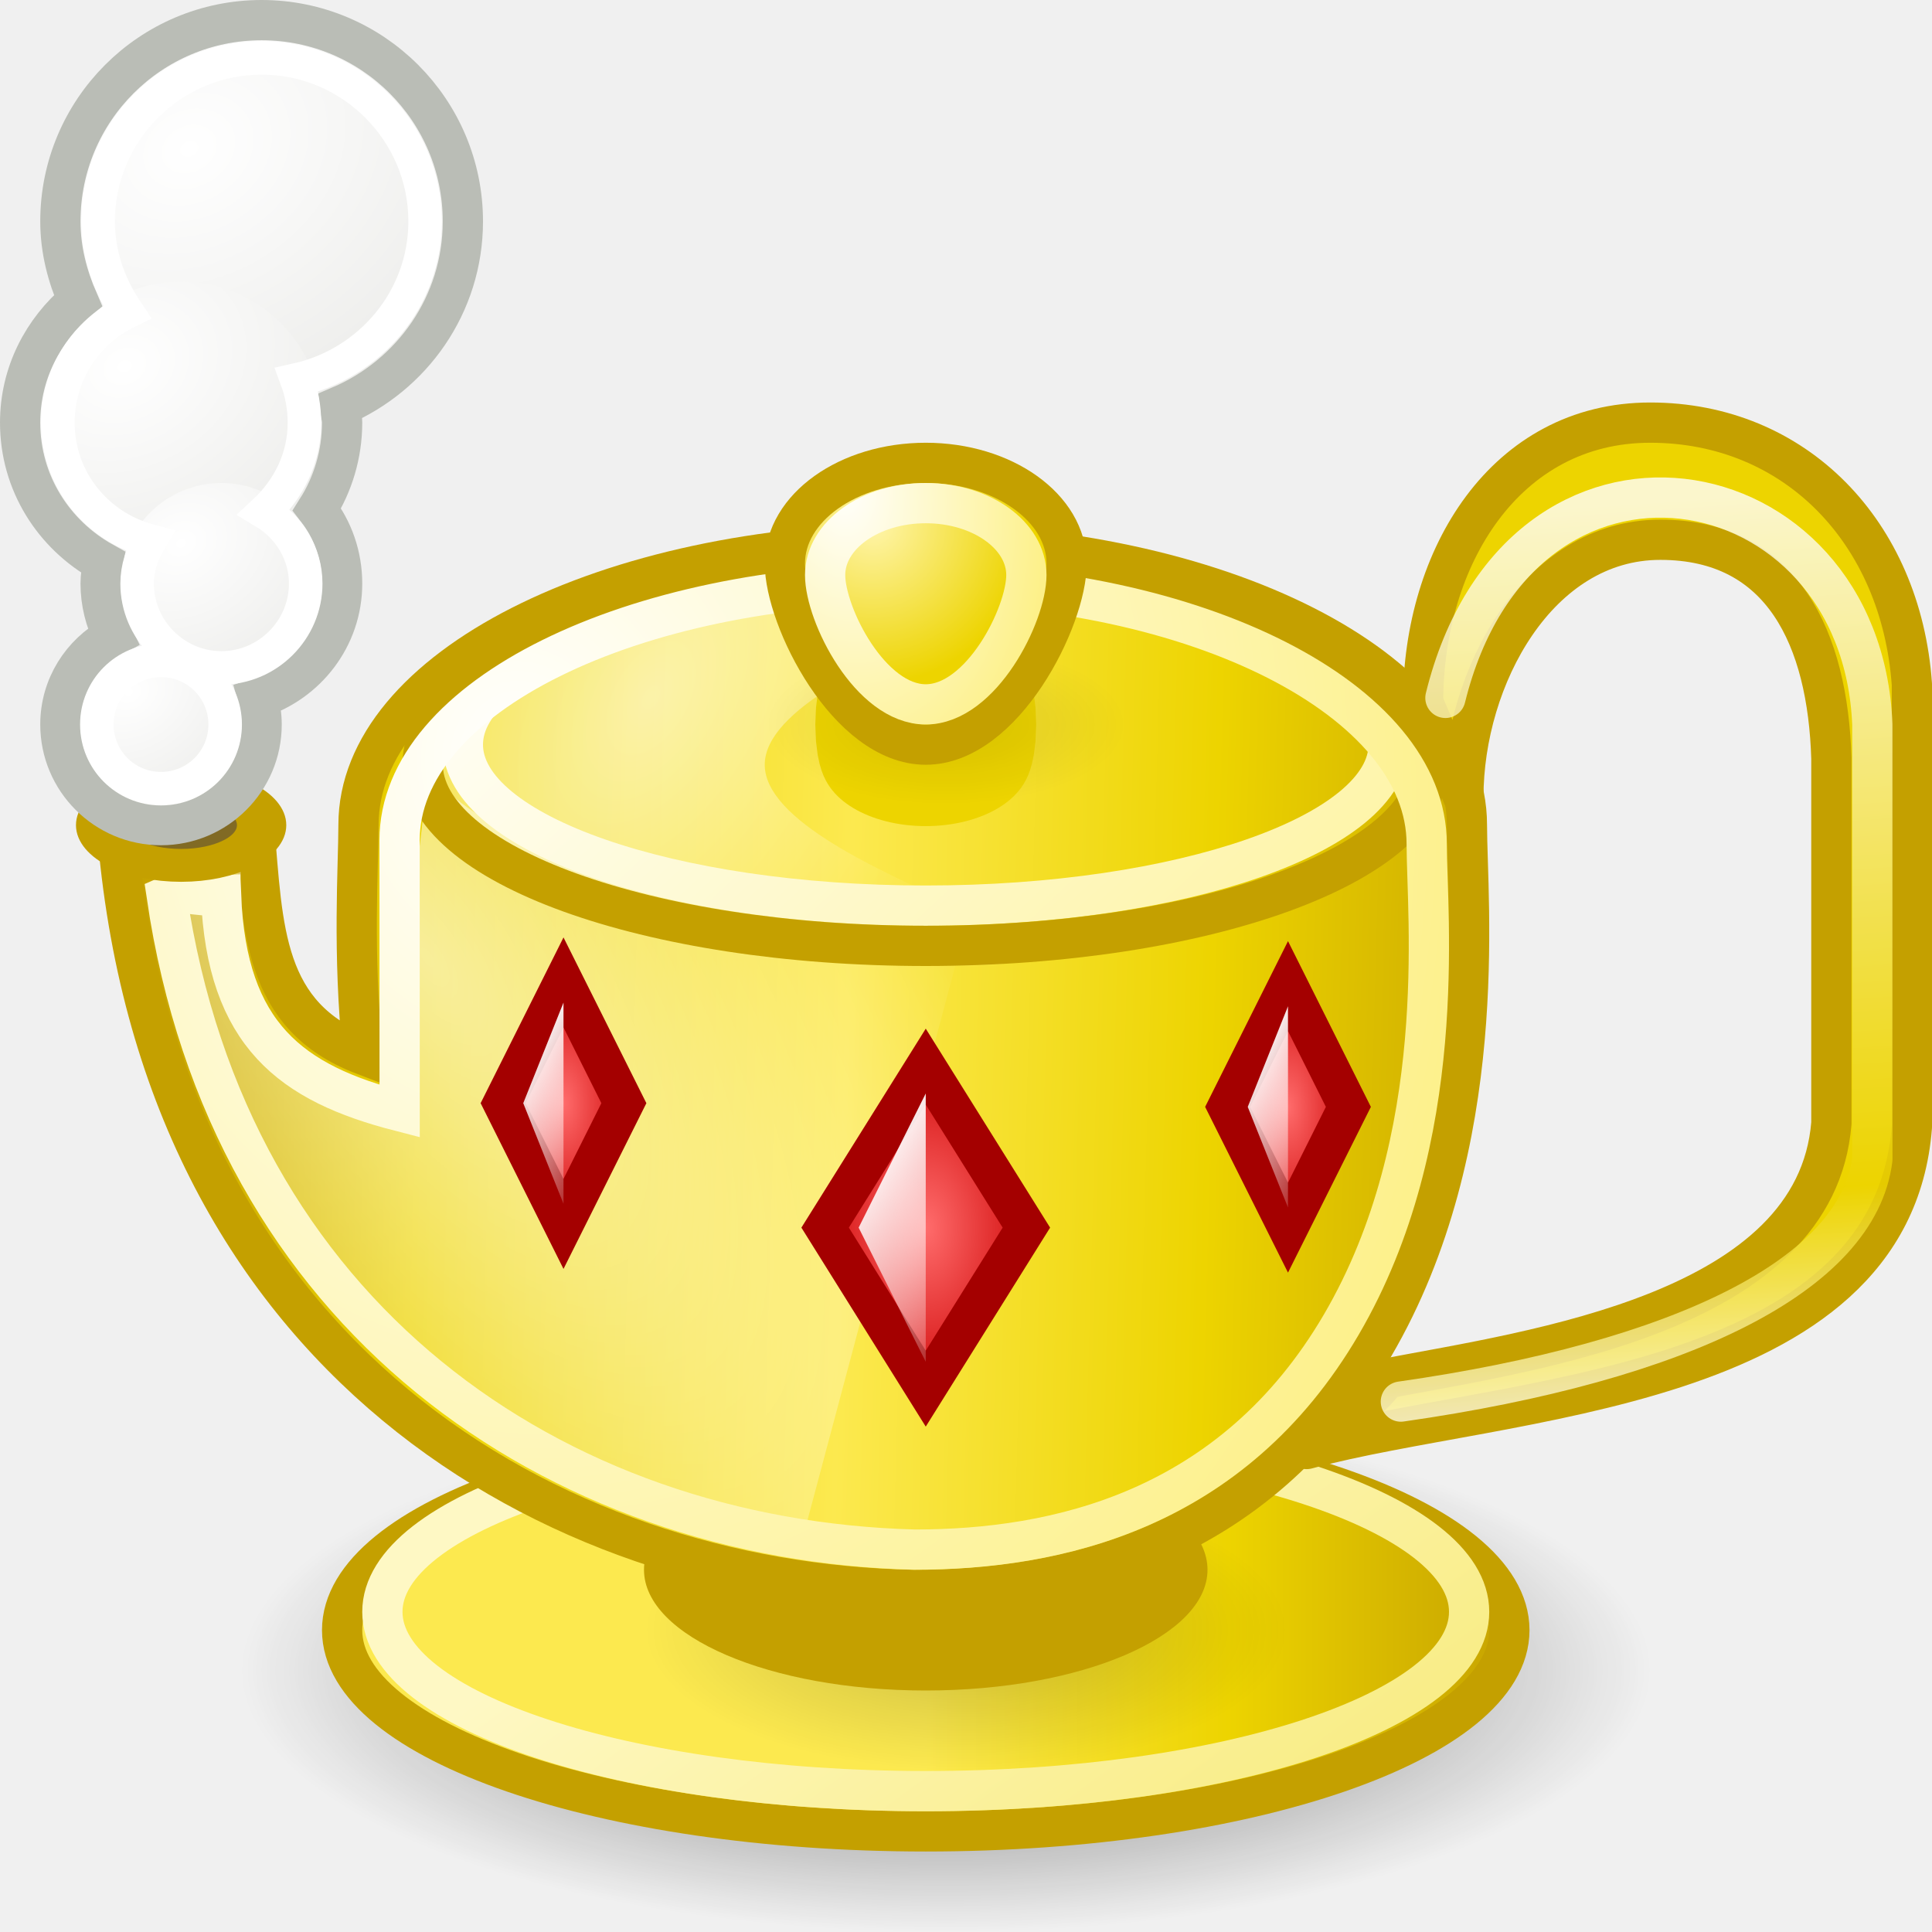
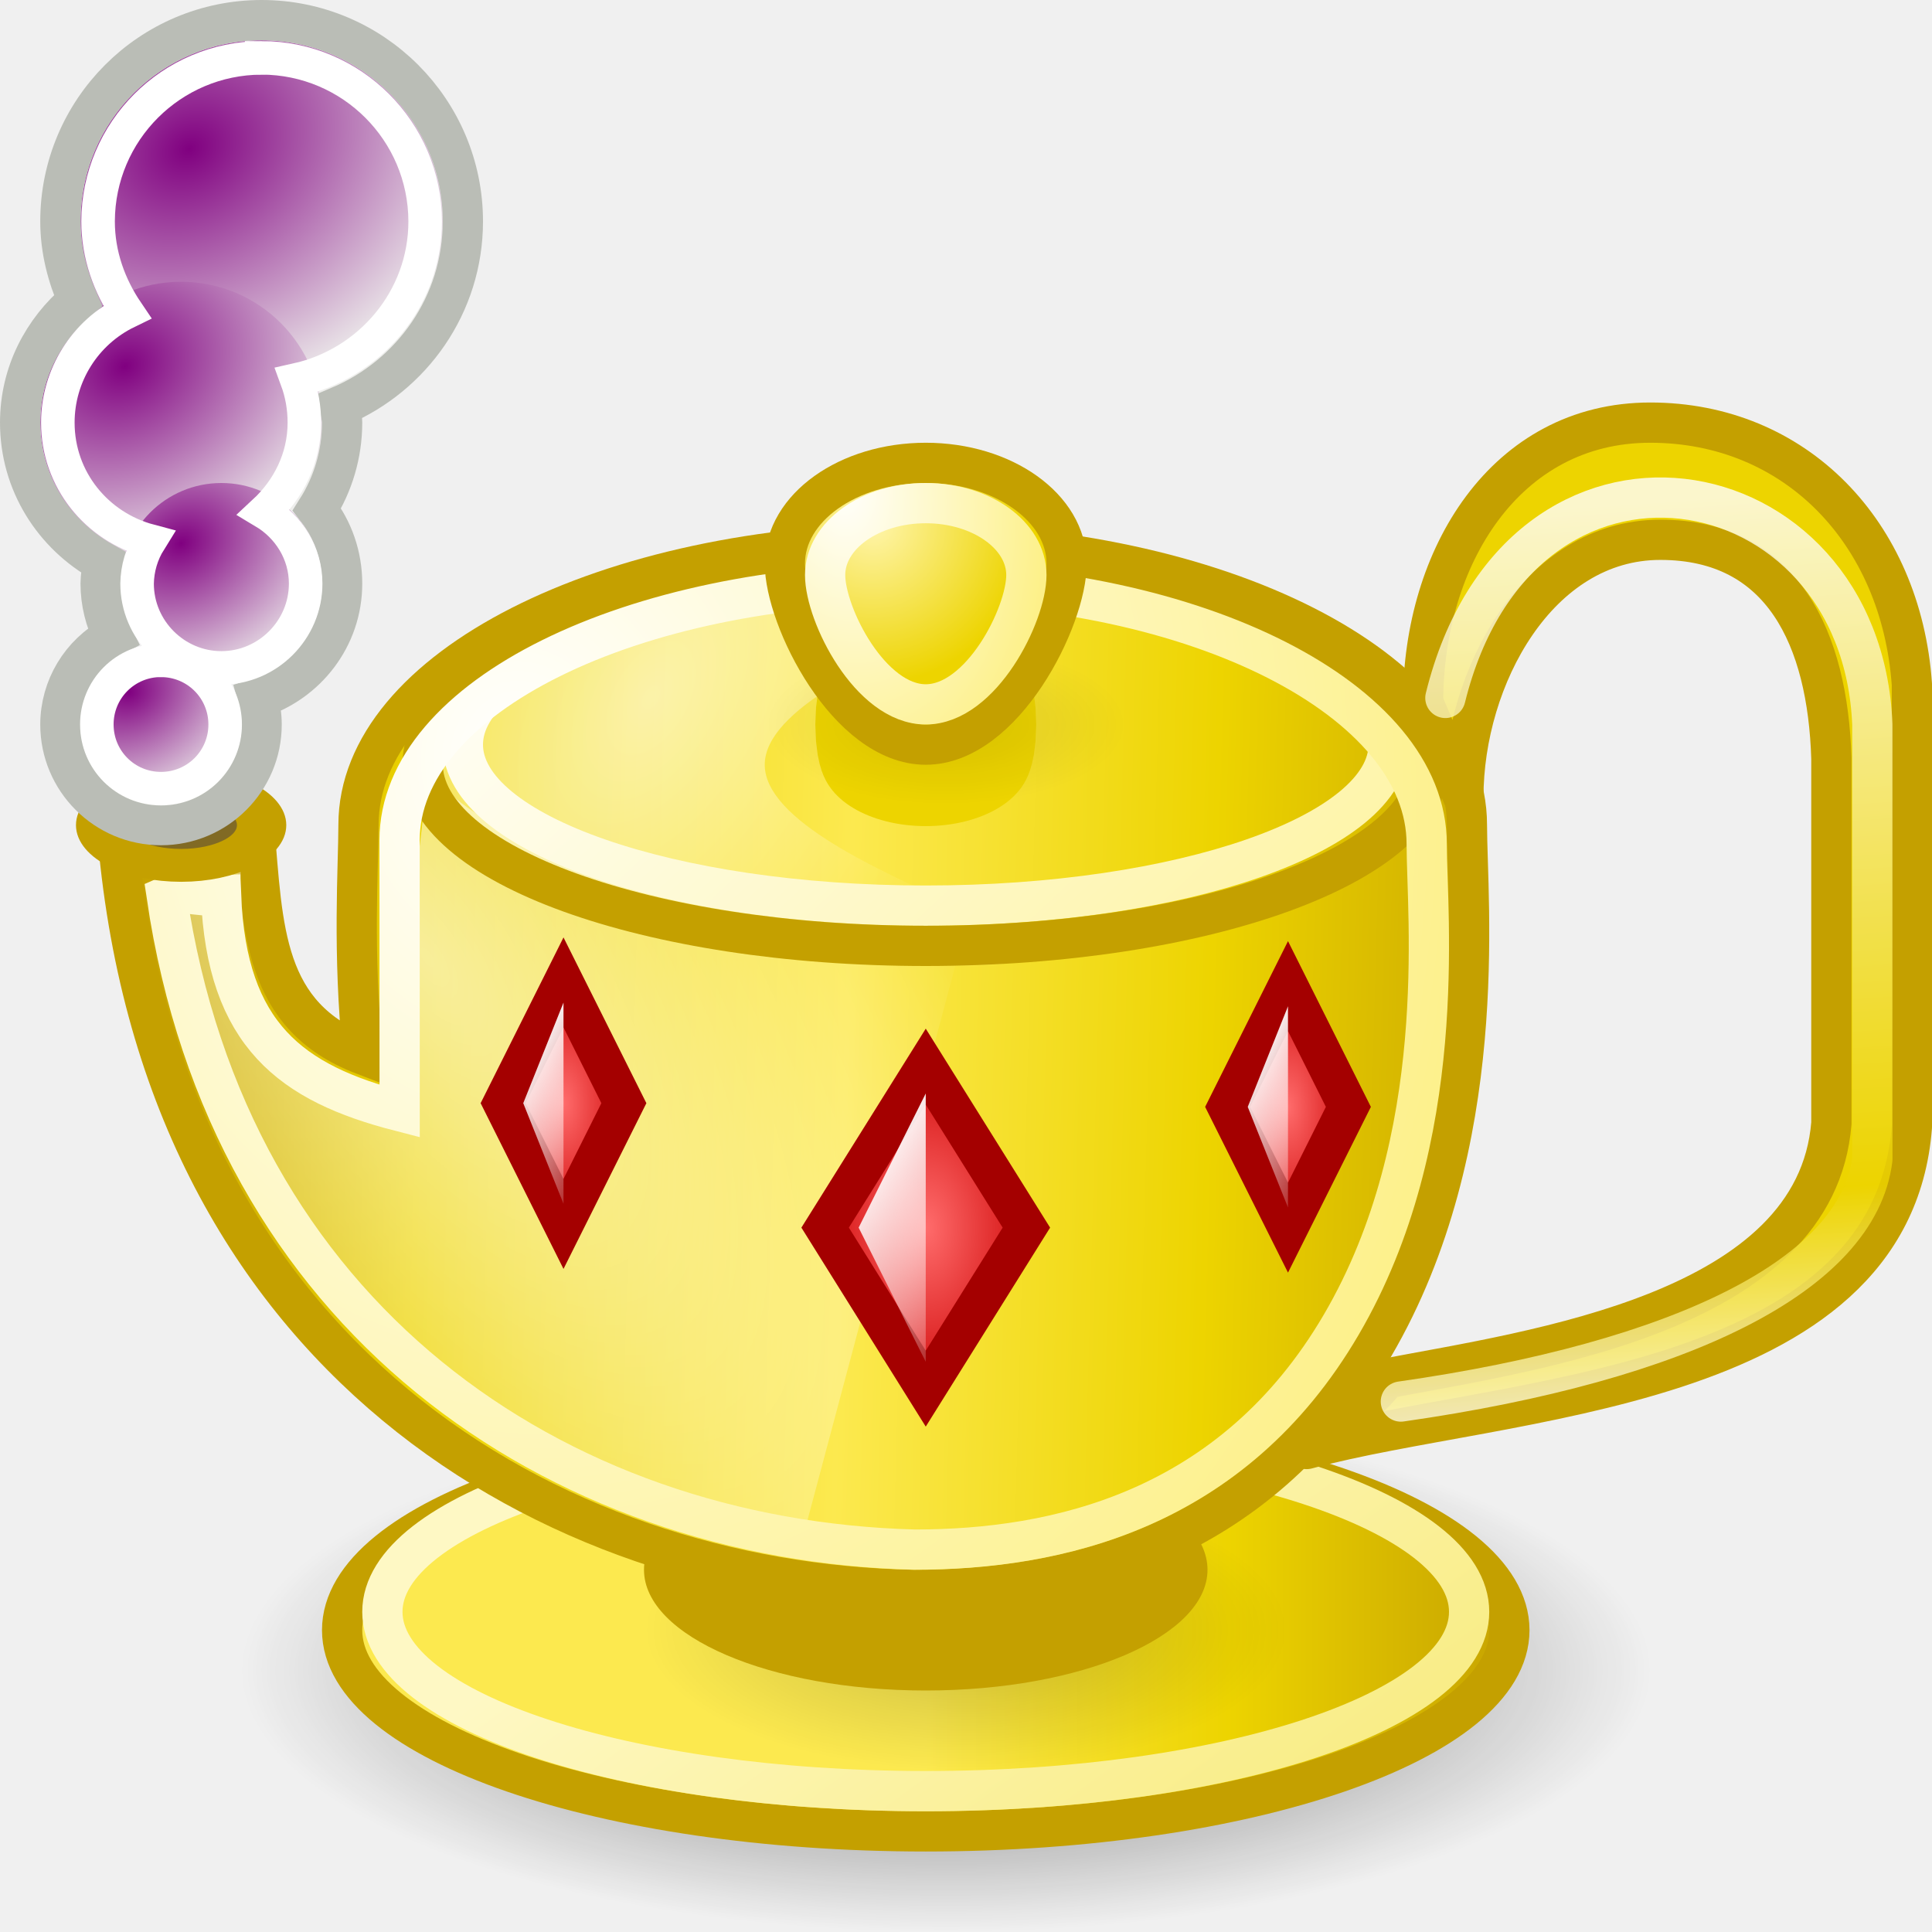
- <svg xmlns="http://www.w3.org/2000/svg" xmlns:xlink="http://www.w3.org/1999/xlink" width="48" height="48" id="svg2" version="1.0">
-   <defs id="defs4">
-     <linearGradient id="linearGradient3235">
-       <stop id="stop3237" offset="0" style="stop-color:#fce94f;stop-opacity:1" />
-       <stop style="stop-color:#fce94f;stop-opacity:1" offset="0.5" id="stop3239" />
-       <stop id="stop3241" offset="0.75" style="stop-color:#edd400;stop-opacity:1" />
-       <stop id="stop3243" offset="1" style="stop-color:#c4a000;stop-opacity:1" />
+ <svg xmlns="http://www.w3.org/2000/svg" xmlns:xlink="http://www.w3.org/1999/xlink" width="48" viewBox="0 0 48 48" height="48" version="1.0">
+   <defs>
+     <linearGradient id="m">
+       <stop offset="0" style="stop-color:#fce94f;stop-opacity:1" />
+       <stop style="stop-color:#fce94f;stop-opacity:1" offset=".5" />
+       <stop offset=".75" style="stop-color:#edd400;stop-opacity:1" />
+       <stop offset="1" style="stop-color:#c4a000;stop-opacity:1" />
    </linearGradient>
-     <linearGradient id="linearGradient19744">
-       <stop id="stop19746" offset="0" style="stop-color:#ffffff;stop-opacity:1;" />
-       <stop style="stop-color:#edd400;stop-opacity:1" offset="0.749" id="stop19748" />
-       <stop id="stop19750" offset="1" style="stop-color:#ffffff;stop-opacity:1;" />
+     <linearGradient id="k">
+       <stop offset="0" style="stop-color:#fff;stop-opacity:1" />
+       <stop style="stop-color:#edd400;stop-opacity:1" offset=".749" />
+       <stop offset="1" style="stop-color:#fff;stop-opacity:1" />
    </linearGradient>
-     <linearGradient id="linearGradient14664">
-       <stop style="stop-color:#ffffff;stop-opacity:1;" offset="0" id="stop14666" />
-       <stop style="stop-color:#eeeeec;stop-opacity:1" offset="1" id="stop14668" />
+     <linearGradient id="j">
+       <stop style="stop-color:#800080;stop-opacity:1" offset="0" />
+       <stop style="stop-color:#eeeeec;stop-opacity:1" offset="1" />
    </linearGradient>
-     <linearGradient id="linearGradient12294">
-       <stop id="stop12296" offset="0" style="stop-color:#fef8c4;stop-opacity:1" />
-       <stop id="stop12298" offset="1" style="stop-color:#edd400;stop-opacity:1" />
+     <linearGradient id="b">
+       <stop offset="0" style="stop-color:#fef8c4;stop-opacity:1" />
+       <stop offset="1" style="stop-color:#edd400;stop-opacity:1" />
    </linearGradient>
-     <linearGradient id="linearGradient11853">
-       <stop style="stop-color:#ffffff;stop-opacity:1;" offset="0" id="stop11855" />
-       <stop style="stop-color:#ffffff;stop-opacity:0;" offset="1" id="stop11857" />
+     <linearGradient id="h">
+       <stop style="stop-color:#fff;stop-opacity:1" offset="0" />
+       <stop style="stop-color:#fff;stop-opacity:0" offset="1" />
    </linearGradient>
-     <linearGradient id="linearGradient8285">
-       <stop style="stop-color:#ff6c6c;stop-opacity:1;" offset="0" id="stop8287" />
-       <stop style="stop-color:#cc0000;stop-opacity:1;" offset="1" id="stop8289" />
+     <linearGradient id="g">
+       <stop style="stop-color:#ff6c6c;stop-opacity:1" offset="0" />
+       <stop style="stop-color:#c00;stop-opacity:1" offset="1" />
    </linearGradient>
-     <linearGradient id="linearGradient7499">
-       <stop id="stop7501" offset="0" style="stop-color:#fff5ac;stop-opacity:1" />
-       <stop id="stop7503" offset="1" style="stop-color:#edd400;stop-opacity:1" />
+     <linearGradient id="d">
+       <stop offset="0" style="stop-color:#fff5ac;stop-opacity:1" />
+       <stop offset="1" style="stop-color:#edd400;stop-opacity:1" />
    </linearGradient>
-     <linearGradient id="linearGradient7106">
-       <stop style="stop-color:#000000;stop-opacity:1;" offset="0" id="stop7108" />
-       <stop style="stop-color:#000000;stop-opacity:0;" offset="1" id="stop7110" />
+     <linearGradient id="f">
+       <stop style="stop-color:#000;stop-opacity:1" offset="0" />
+       <stop style="stop-color:#000;stop-opacity:0" offset="1" />
    </linearGradient>
-     <linearGradient id="linearGradient6328">
-       <stop style="stop-color:#ffffff;stop-opacity:1;" offset="0" id="stop6330" />
-       <stop style="stop-color:#ffffff;stop-opacity:0;" offset="1" id="stop6332" />
+     <linearGradient id="e">
+       <stop style="stop-color:#fff;stop-opacity:1" offset="0" />
+       <stop style="stop-color:#fff;stop-opacity:0" offset="1" />
    </linearGradient>
-     <linearGradient id="linearGradient5539">
-       <stop style="stop-color:#000000;stop-opacity:1;" offset="0" id="stop5541" />
-       <stop style="stop-color:#000000;stop-opacity:0;" offset="1" id="stop5543" />
+     <linearGradient id="c">
+       <stop style="stop-color:#000;stop-opacity:1" offset="0" />
+       <stop style="stop-color:#000;stop-opacity:0" offset="1" />
    </linearGradient>
-     <linearGradient id="linearGradient3570">
-       <stop style="stop-color:#ffffff;stop-opacity:1;" offset="0" id="stop3572" />
-       <stop style="stop-color:#fce94f;stop-opacity:1;" offset="1" id="stop3574" />
+     <linearGradient id="i">
+       <stop style="stop-color:#fff;stop-opacity:1" offset="0" />
+       <stop style="stop-color:#fce94f;stop-opacity:1" offset="1" />
    </linearGradient>
-     <linearGradient id="linearGradient2790">
-       <stop style="stop-color:#ffffff;stop-opacity:1;" offset="0" id="stop2792" />
-       <stop style="stop-color:#fce94f;stop-opacity:1;" offset="1" id="stop2794" />
+     <linearGradient id="a">
+       <stop style="stop-color:#fff;stop-opacity:1" offset="0" />
+       <stop style="stop-color:#fce94f;stop-opacity:1" offset="1" />
    </linearGradient>
-     <linearGradient id="linearGradient2188">
-       <stop style="stop-color:#c4a000;stop-opacity:1" offset="0" id="stop2190" />
-       <stop id="stop3626" offset="0.206" style="stop-color:#edd400;stop-opacity:1" />
-       <stop id="stop2848" offset="0.5" style="stop-color:#fce94f;stop-opacity:1" />
-       <stop style="stop-color:#edd400;stop-opacity:1" offset="0.75" id="stop2850" />
-       <stop style="stop-color:#c4a000;stop-opacity:1" offset="1" id="stop2192" />
+     <linearGradient id="l">
+       <stop style="stop-color:#c4a000;stop-opacity:1" offset="0" />
+       <stop offset=".206" style="stop-color:#edd400;stop-opacity:1" />
+       <stop offset=".5" style="stop-color:#fce94f;stop-opacity:1" />
+       <stop style="stop-color:#edd400;stop-opacity:1" offset=".75" />
+       <stop style="stop-color:#c4a000;stop-opacity:1" offset="1" />
    </linearGradient>
-     <radialGradient xlink:href="#linearGradient2790" id="radialGradient3185" cx="23.078" cy="12.744" fx="23.078" fy="12.744" r="3.5" gradientTransform="matrix(1.099674,-2.639216,-1.875001,-2,19.43218,98.3961)" gradientUnits="userSpaceOnUse" />
-     <linearGradient xlink:href="#linearGradient12294" id="linearGradient4751" x1="21" y1="37.678" x2="42.231" y2="54.18" gradientUnits="userSpaceOnUse" gradientTransform="matrix(2.25,0,0,1.272617,-31,-8.949926)" />
-     <radialGradient xlink:href="#linearGradient5539" id="radialGradient5545" cx="23.5" cy="19.5" fx="23.5" fy="19.5" r="14.5" gradientTransform="matrix(0.3103448,0,0,0.137931,16.2069,15.31035)" gradientUnits="userSpaceOnUse" />
-     <radialGradient xlink:href="#linearGradient7499" id="radialGradient5934" cx="21.625" cy="16.75" fx="21.625" fy="16.75" r="5.5" gradientTransform="matrix(0.7000001,0,0,-0.7272727,6.550001,25.18182)" gradientUnits="userSpaceOnUse" />
-     <radialGradient xlink:href="#linearGradient6328" id="radialGradient6717" cx="10.451" cy="27.331" fx="10.451" fy="27.331" r="7" gradientTransform="matrix(2.625,2.74436,-0.4329059,2.197005,-4.975858,-64.93791)" gradientUnits="userSpaceOnUse" />
-     <radialGradient xlink:href="#linearGradient7106" id="radialGradient7112" cx="24" cy="38.5" fx="24" fy="38.5" r="6" gradientTransform="matrix(2.916667,0,0,1.083333,-46.5,-0.2083278)" gradientUnits="userSpaceOnUse" />
-     <radialGradient xlink:href="#linearGradient5539" id="radialGradient7116" gradientUnits="userSpaceOnUse" gradientTransform="matrix(0.5517241,0,0,0.2413793,11.03448,35.7931)" cx="23.5" cy="19.5" fx="23.5" fy="19.5" r="14.5" />
-     <radialGradient xlink:href="#linearGradient8285" id="radialGradient11865" gradientUnits="userSpaceOnUse" gradientTransform="matrix(0.5999998,0,0,1.166667,0.2000035,-5.841683)" cx="23" cy="28.5" fx="23" fy="28.5" r="3" />
-     <linearGradient xlink:href="#linearGradient11853" id="linearGradient11867" gradientUnits="userSpaceOnUse" gradientTransform="matrix(0.3333332,0,0,0.8333333,6.333334,4.07499)" x1="21" y1="26" x2="25" y2="31" />
-     <radialGradient xlink:href="#linearGradient8285" id="radialGradient14259" gradientUnits="userSpaceOnUse" gradientTransform="matrix(0.6,0,0,1.166667,18.2,-5.750007)" cx="23" cy="28.5" fx="23" fy="28.5" r="3" />
-     <linearGradient xlink:href="#linearGradient11853" id="linearGradient14261" gradientUnits="userSpaceOnUse" gradientTransform="matrix(0.3333332,0,0,0.8333333,24.33333,4.166666)" x1="21" y1="26" x2="25" y2="31" />
-     <linearGradient xlink:href="#linearGradient3570" id="linearGradient17109" x1="12" y1="14" x2="44.565" y2="47.688" gradientUnits="userSpaceOnUse" gradientTransform="matrix(0.92,0,0,0.8888889,8.9090905e-7,1.611111)" />
-     <radialGradient xlink:href="#linearGradient8285" id="radialGradient17172" gradientUnits="userSpaceOnUse" gradientTransform="matrix(0.9999995,0,0,1.555555,9.5596046e-6,-13.83333)" cx="23" cy="28.5" fx="23" fy="28.5" r="3" />
-     <linearGradient xlink:href="#linearGradient11853" id="linearGradient17174" gradientUnits="userSpaceOnUse" gradientTransform="matrix(0.5555553,0,0,1.111111,10.22223,-0.6111033)" x1="21" y1="26" x2="25" y2="31" />
-     <radialGradient xlink:href="#linearGradient2790" id="radialGradient17706" gradientUnits="userSpaceOnUse" gradientTransform="matrix(1.42857,2.258668,-1.85301,1.616735,33.34683,-44.63139)" cx="13.071" cy="21.094" fx="13.071" fy="21.094" r="15.5" />
-     <radialGradient xlink:href="#linearGradient14664" id="radialGradient18099" cx="3.5" cy="16.969" fx="3.5" fy="16.969" r="3.048" gradientTransform="matrix(0.5290677,1.269762,-1.312455,0.7874732,23.91948,-1.006898)" gradientUnits="userSpaceOnUse" />
-     <radialGradient xlink:href="#linearGradient14664" id="radialGradient18124" gradientUnits="userSpaceOnUse" gradientTransform="matrix(0.5290677,1.269762,-1.312455,0.7874732,23.91948,-1.006898)" cx="3.5" cy="16.969" fx="3.5" fy="16.969" r="3.048" />
-     <radialGradient xlink:href="#linearGradient14664" id="radialGradient18126" gradientUnits="userSpaceOnUse" gradientTransform="matrix(0.5290677,1.269762,-1.312455,0.7874732,23.91948,-1.006898)" cx="3.5" cy="16.969" fx="3.5" fy="16.969" r="3.048" />
-     <radialGradient xlink:href="#linearGradient14664" id="radialGradient18128" gradientUnits="userSpaceOnUse" gradientTransform="matrix(0.5290677,1.269762,-1.312455,0.7874732,23.91948,-1.006898)" cx="3.5" cy="16.969" fx="3.5" fy="16.969" r="3.048" />
-     <linearGradient xlink:href="#linearGradient19744" id="linearGradient19742" x1="40.036" y1="12.359" x2="41.661" y2="35.395" gradientUnits="userSpaceOnUse" gradientTransform="translate(0.178571,0.1785713)" />
-     <radialGradient xlink:href="#linearGradient3570" id="radialGradient19774" gradientUnits="userSpaceOnUse" gradientTransform="matrix(0.3567181,0.4597701,-0.5655855,0.7289769,16.26512,4.506409)" cx="13.819" cy="8.88" fx="13.819" fy="8.88" r="14.5" />
-     <linearGradient xlink:href="#linearGradient2188" id="linearGradient2846" x1="3" y1="27" x2="39" y2="28" gradientUnits="userSpaceOnUse" />
-     <linearGradient xlink:href="#linearGradient3235" id="linearGradient3233" x1="8" y1="39" x2="38" y2="39" gradientUnits="userSpaceOnUse" />
+     <linearGradient xlink:href="#b" id="p" x1="21" y1="37.678" x2="42.231" y2="54.18" gradientUnits="userSpaceOnUse" gradientTransform="matrix(2.25 0 0 1.27262 -31 -8.95)" />
+     <linearGradient xlink:href="#h" id="H" gradientUnits="userSpaceOnUse" gradientTransform="matrix(.33333 0 0 .83333 6.333 4.075)" x1="21" y1="26" x2="25" y2="31" />
+     <linearGradient xlink:href="#h" id="J" gradientUnits="userSpaceOnUse" gradientTransform="matrix(.33333 0 0 .83333 24.333 4.167)" x1="21" y1="26" x2="25" y2="31" />
+     <linearGradient xlink:href="#i" id="u" x1="12" y1="14" x2="44.565" y2="47.688" gradientUnits="userSpaceOnUse" gradientTransform="matrix(.92 0 0 .88889 0 1.611)" />
+     <linearGradient xlink:href="#h" id="F" gradientUnits="userSpaceOnUse" gradientTransform="matrix(.55556 0 0 1.11111 10.222 -.611)" x1="21" y1="26" x2="25" y2="31" />
+     <linearGradient xlink:href="#k" id="z" x1="40.036" y1="12.359" x2="41.661" y2="35.395" gradientUnits="userSpaceOnUse" gradientTransform="translate(.179 .179)" />
+     <linearGradient xlink:href="#l" id="r" x1="3" y1="27" x2="39" y2="28" gradientUnits="userSpaceOnUse" />
+     <linearGradient xlink:href="#m" id="o" x1="8" y1="39" x2="38" y2="39" gradientUnits="userSpaceOnUse" />
+     <radialGradient xlink:href="#a" id="y" cx="23.078" cy="12.744" fx="23.078" fy="12.744" r="3.5" gradientTransform="matrix(1.09967 -2.63922 -1.875 -2 19.432 98.396)" gradientUnits="userSpaceOnUse" />
+     <radialGradient xlink:href="#c" id="w" cx="23.5" cy="19.5" fx="23.5" fy="19.5" r="14.5" gradientTransform="matrix(.31034 0 0 .13793 16.207 15.31)" gradientUnits="userSpaceOnUse" />
+     <radialGradient xlink:href="#d" id="x" cx="21.625" cy="16.75" fx="21.625" fy="16.75" r="5.5" gradientTransform="matrix(.7 0 0 -.72727 6.55 25.182)" gradientUnits="userSpaceOnUse" />
+     <radialGradient xlink:href="#e" id="t" cx="10.451" cy="27.331" fx="10.451" fy="27.331" r="7" gradientTransform="matrix(2.625 2.74436 -.4329 2.197 -4.976 -64.938)" gradientUnits="userSpaceOnUse" />
+     <radialGradient xlink:href="#f" id="n" cx="24" cy="38.5" fx="24" fy="38.5" r="6" gradientTransform="matrix(2.91667 0 0 1.08333 -46.5 -.208)" gradientUnits="userSpaceOnUse" />
+     <radialGradient xlink:href="#c" id="q" gradientUnits="userSpaceOnUse" gradientTransform="matrix(.55172 0 0 .24138 11.034 35.793)" cx="23.5" cy="19.5" fx="23.5" fy="19.5" r="14.5" />
+     <radialGradient xlink:href="#g" id="G" gradientUnits="userSpaceOnUse" gradientTransform="matrix(.6 0 0 1.16667 .2 -5.842)" cx="23" cy="28.5" fx="23" fy="28.5" r="3" />
+     <radialGradient xlink:href="#g" id="I" gradientUnits="userSpaceOnUse" gradientTransform="matrix(.6 0 0 1.16667 18.2 -5.75)" cx="23" cy="28.5" fx="23" fy="28.5" r="3" />
+     <radialGradient xlink:href="#g" id="E" gradientUnits="userSpaceOnUse" gradientTransform="matrix(1 0 0 1.55556 0 -13.833)" cx="23" cy="28.5" fx="23" fy="28.5" r="3" />
+     <radialGradient xlink:href="#a" id="v" gradientUnits="userSpaceOnUse" gradientTransform="matrix(1.42857 2.25867 -1.85301 1.61673 33.347 -44.631)" cx="13.071" cy="21.094" fx="13.071" fy="21.094" r="15.5" />
+     <radialGradient xlink:href="#j" id="A" cx="3.5" cy="16.969" fx="3.5" fy="16.969" r="3.048" gradientTransform="matrix(.52907 1.26976 -1.31246 .78747 23.92 -1.007)" gradientUnits="userSpaceOnUse" />
+     <radialGradient xlink:href="#j" id="B" gradientUnits="userSpaceOnUse" gradientTransform="matrix(.52907 1.26976 -1.31246 .78747 23.92 -1.007)" cx="3.5" cy="16.969" fx="3.5" fy="16.969" r="3.048" />
+     <radialGradient xlink:href="#j" id="C" gradientUnits="userSpaceOnUse" gradientTransform="matrix(.52907 1.26976 -1.31246 .78747 23.92 -1.007)" cx="3.5" cy="16.969" fx="3.5" fy="16.969" r="3.048" />
+     <radialGradient xlink:href="#j" id="D" gradientUnits="userSpaceOnUse" gradientTransform="matrix(.52907 1.26976 -1.31246 .78747 23.92 -1.007)" cx="3.5" cy="16.969" fx="3.5" fy="16.969" r="3.048" />
+     <radialGradient xlink:href="#i" id="s" gradientUnits="userSpaceOnUse" gradientTransform="matrix(.35672 .45977 -.56559 .72898 16.265 4.506)" cx="13.819" cy="8.88" fx="13.819" fy="8.88" r="14.5" />
  </defs>
-   <g id="layer7" style="display:inline">
-     <path style="opacity:0.6;color:#000000;fill:url(#radialGradient7112);fill-opacity:1;fill-rule:evenodd;stroke:none;stroke-width:0.483px;marker:none;visibility:visible;display:inline;overflow:visible;enable-background:accumulate" d="m 41,41.5 c 0,3.588 -7.84,6.5 -17.5,6.5 C 13.84,48 6,45.088 6,41.5 6,37.912 13.84,35 23.5,35 c 9.66,0 17.5,2.912 17.5,6.5 z" id="path6721" />
-     <path style="color:#000000;fill:url(#linearGradient3233);fill-opacity:1;fill-rule:evenodd;stroke:#c4a000;stroke-width:1px;stroke-linecap:butt;stroke-linejoin:miter;stroke-miterlimit:4;stroke-opacity:1;stroke-dashoffset:0;marker:none;visibility:visible;display:inline;overflow:visible;enable-background:accumulate" d="m 37.5,40.5 c 0,2.76 -6.496,5 -14.5,5 -8.004,0 -14.5,-2.24 -14.5,-5 0,-2.76 6.496,-5 14.5,-5 8.004,0 14.5,2.24 14.5,5 z" id="path3580" />
-     <path style="color:#000000;fill:none;stroke:url(#linearGradient4751);stroke-width:1px;stroke-linecap:butt;stroke-linejoin:miter;stroke-miterlimit:4;stroke-opacity:1;stroke-dashoffset:0;marker:none;visibility:visible;display:inline;overflow:visible;enable-background:accumulate" d="m 36.5,40.046 c 0,2.459 -6.048,4.454 -13.5,4.454 -7.452,0 -13.5,-1.995 -13.5,-4.454 0,-2.459 6.048,-4.454 13.5,-4.454 7.452,0 13.5,1.995 13.5,4.454 z" id="path4362" />
+   <g style="display:inline">
+     <path style="opacity:.6;color:#000;fill:url(#n);fill-opacity:1;fill-rule:evenodd;stroke:none;stroke-width:.483px;marker:none;visibility:visible;display:inline;overflow:visible;enable-background:accumulate" d="M41 41.5c0 3.588-7.84 6.5-17.5 6.5S6 45.088 6 41.5 13.84 35 23.5 35 41 37.912 41 41.5z" />
+     <path style="color:#000;fill:url(#o);fill-opacity:1;fill-rule:evenodd;stroke:#c4a000;stroke-width:1px;stroke-linecap:butt;stroke-linejoin:miter;stroke-miterlimit:4;stroke-opacity:1;stroke-dashoffset:0;marker:none;visibility:visible;display:inline;overflow:visible;enable-background:accumulate" d="M37.5 40.5c0 2.76-6.496 5-14.5 5s-14.5-2.24-14.5-5 6.496-5 14.5-5 14.5 2.24 14.5 5z" />
+     <path style="color:#000;fill:none;stroke:url(#p);stroke-width:1px;stroke-linecap:butt;stroke-linejoin:miter;stroke-miterlimit:4;stroke-opacity:1;stroke-dashoffset:0;marker:none;visibility:visible;display:inline;overflow:visible;enable-background:accumulate" d="M36.5 40.046c0 2.459-6.048 4.454-13.5 4.454S9.5 42.505 9.5 40.046c0-2.459 6.048-4.454 13.5-4.454s13.5 1.995 13.5 4.454z" />
  </g>
-   <g id="layer8" style="display:inline">
-     <path style="opacity:0.2;color:#000000;fill:url(#radialGradient7116);fill-opacity:1;fill-rule:evenodd;stroke:none;stroke-width:1px;marker:none;visibility:visible;display:inline;overflow:visible;enable-background:accumulate" d="m 32,40.5 c 0,1.932 -3.584,3.5 -8,3.5 C 19.584,44 16,42.432 16,40.5 16,38.568 19.584,37 24,37 c 4.416,0 8,1.568 8,3.5 z" id="path7114" />
-     <path style="color:#000000;fill:#c4a000;fill-opacity:1;fill-rule:evenodd;stroke:none;stroke-width:1.382px;marker:none;visibility:visible;display:inline;overflow:visible;enable-background:accumulate" d="M 30,39 C 30,40.656 26.864,42 23,42 19.136,42 16,40.656 16,39 16,37.344 19.136,36 23,36 c 3.864,0 7,1.344 7,3 z" id="path3578" />
+   <g style="display:inline">
+     <path style="opacity:.2;color:#000;fill:url(#q);fill-opacity:1;fill-rule:evenodd;stroke:none;stroke-width:1px;marker:none;visibility:visible;display:inline;overflow:visible;enable-background:accumulate" d="M32 40.5c0 1.932-3.584 3.5-8 3.5s-8-1.568-8-3.5 3.584-3.5 8-3.5 8 1.568 8 3.5z" />
+     <path style="color:#000;fill:#c4a000;fill-opacity:1;fill-rule:evenodd;stroke:none;stroke-width:1.382px;marker:none;visibility:visible;display:inline;overflow:visible;enable-background:accumulate" d="M30 39c0 1.656-3.136 3-7 3s-7-1.344-7-3 3.136-3 7-3 7 1.344 7 3z" />
  </g>
-   <g id="layer1" style="display:inline">
-     <g id="layer17" style="display:inline">
-       <path style="color:#000000;fill:url(#linearGradient2846);fill-opacity:1;fill-rule:evenodd;stroke:#c4a000;stroke-width:1px;stroke-linecap:butt;stroke-linejoin:miter;stroke-miterlimit:4;stroke-opacity:1;stroke-dashoffset:0;marker:none;visibility:visible;display:inline;overflow:visible;enable-background:accumulate" d="m 22.676,13.5 c -7.601,0 -13.769,3.13 -13.769,6.994 0,1.016 -0.153,3.176 0.111,5.708 C 6.53,25.243 6.533,23.088 6.315,20.525 l -3.412,0 c 1.021,13.221 10.83,18.796 19.773,18.975 3.801,0 8.523,-1.031 11.456,-6.053 2.933,-5.022 2.313,-11.021 2.313,-12.953 0,-3.864 -6.168,-6.994 -13.769,-6.994 z" id="path2196" />
+   <g style="display:inline">
+     <g style="display:inline">
+       <path style="color:#000;fill:url(#r);fill-opacity:1;fill-rule:evenodd;stroke:#c4a000;stroke-width:1px;stroke-linecap:butt;stroke-linejoin:miter;stroke-miterlimit:4;stroke-opacity:1;stroke-dashoffset:0;marker:none;visibility:visible;display:inline;overflow:visible;enable-background:accumulate" d="M22.676 13.5c-7.6 0-13.769 3.13-13.769 6.994 0 1.016-.152 3.176.112 5.708-2.489-.959-2.486-3.114-2.704-5.677H2.903C3.924 33.746 13.733 39.321 22.676 39.5c3.8 0 8.523-1.031 11.456-6.053s2.313-11.02 2.313-12.953c0-3.864-6.168-6.994-13.769-6.994z" />
    </g>
-     <g id="layer15" style="display:inline">
-       <path style="opacity:0.6;color:#000000;fill:url(#radialGradient19774);fill-opacity:1;fill-rule:evenodd;stroke:none;stroke-width:0.913px;marker:none;visibility:visible;display:inline;overflow:visible;enable-background:accumulate" d="m 19,19 c 0,2.76 11.4,5 4.5,5 C 16.6,24 11,21.76 11,19 c 0,-2.76 5.6,-5 12.5,-5 6.9,0 -4.5,2.24 -4.5,5 z" id="path3187" />
-       <path style="opacity:0.6;color:#000000;fill:url(#radialGradient6717);fill-opacity:1;fill-rule:evenodd;stroke:none;stroke-width:1px;marker:none;visibility:visible;display:inline;overflow:visible;enable-background:accumulate" d="m 10.625,19 c 0,0.916 -0.767,5.76 -0.625,8 C 10.071,28.12 5.004,25.428 5.938,22 6.328,20.567 3.818,20.572 3.839,21.571 4.018,29.991 10.948,35.536 14.91,36.824 16.441,37.321 18.711,38 20,38 L 24,23 C 19.552,23 11.762,21.382 10.625,19 z" id="path5939" />
+     <g style="display:inline">
+       <path style="opacity:.6;color:#000;fill:url(#s);fill-opacity:1;fill-rule:evenodd;stroke:none;stroke-width:.913px;marker:none;visibility:visible;display:inline;overflow:visible;enable-background:accumulate" d="M19 19c0 2.76 11.4 5 4.5 5S11 21.76 11 19s5.6-5 12.5-5-4.5 2.24-4.5 5z" />
+       <path style="opacity:.6;color:#000;fill:url(#t);fill-opacity:1;fill-rule:evenodd;stroke:none;stroke-width:1px;marker:none;visibility:visible;display:inline;overflow:visible;enable-background:accumulate" d="M10.625 19c0 .916-.767 5.76-.625 8 .071 1.12-4.996-1.572-4.063-5 .39-1.433-2.119-1.428-2.098-.429.179 8.42 7.11 13.965 11.071 15.253C16.441 37.32 18.711 38 20 38l4-15c-4.448 0-12.238-1.618-13.375-4z" />
    </g>
-     <g id="layer14" style="display:inline">
-       <path style="color:#000000;fill:none;stroke:url(#linearGradient17109);stroke-width:1;stroke-linecap:butt;stroke-linejoin:miter;stroke-miterlimit:4;stroke-opacity:1;stroke-dasharray:none;stroke-dashoffset:0;marker:none;visibility:visible;display:inline;overflow:visible;enable-background:accumulate" d="m 34.5,18.5 c 0,2.208 -5.152,4 -11.5,4 -6.348,0 -11.5,-1.792 -11.5,-4 0,-2.208 5.152,-4 11.5,-4 6.348,0 11.5,1.792 11.5,4 z" id="path16339" />
+     <g style="display:inline">
+       <path style="color:#000;fill:none;stroke:url(#u);stroke-width:1;stroke-linecap:butt;stroke-linejoin:miter;stroke-miterlimit:4;stroke-opacity:1;stroke-dasharray:none;stroke-dashoffset:0;marker:none;visibility:visible;display:inline;overflow:visible;enable-background:accumulate" d="M34.5 18.5c0 2.208-5.152 4-11.5 4s-11.5-1.792-11.5-4 5.152-4 11.5-4 11.5 1.792 11.5 4z" />
    </g>
-     <g id="layer13" style="display:inline">
-       <path id="path15948" d="M 35.5,18.978 C 35.5,21.474 29.9,23.5 23,23.5 c -6.9,0 -12.5,-2.026 -12.5,-4.522 0,-2.496 5.6,-4.522 12.5,-4.522 6.9,0 12.5,2.026 12.5,4.522 z" style="color:#000000;fill:none;stroke:#c4a000;stroke-width:1;stroke-linecap:butt;stroke-linejoin:miter;stroke-miterlimit:4;stroke-opacity:1;stroke-dasharray:none;stroke-dashoffset:0;marker:none;visibility:visible;display:inline;overflow:visible;enable-background:accumulate" />
+     <g style="display:inline">
+       <path d="M35.5 18.978c0 2.496-5.6 4.522-12.5 4.522s-12.5-2.026-12.5-4.522c0-2.496 5.6-4.521 12.5-4.521s12.5 2.025 12.5 4.521z" style="color:#000;fill:none;stroke:#c4a000;stroke-width:1;stroke-linecap:butt;stroke-linejoin:miter;stroke-miterlimit:4;stroke-opacity:1;stroke-dasharray:none;stroke-dashoffset:0;marker:none;visibility:visible;display:inline;overflow:visible;enable-background:accumulate" />
    </g>
-     <g id="layer11" style="display:inline">
-       <path style="color:#000000;fill:none;stroke:url(#radialGradient17706);stroke-width:1px;stroke-linecap:butt;stroke-linejoin:miter;stroke-miterlimit:4;stroke-opacity:1;stroke-dashoffset:0;marker:none;visibility:visible;display:inline;overflow:visible;enable-background:accumulate" d="m 22.726,14.5 c -7.024,0 -12.799,2.812 -12.799,6.379 l 0.002,6.728 C 7.244,26.915 5.63,25.719 5.492,22.25 4.864,22.286 4.516,22.094 4.143,22.263 5.681,32.713 13.776,38.263 22.726,38.5 c 3.512,0 7.889,-0.957 10.6,-5.594 C 36.036,28.27 35.446,22.753 35.446,20.969 35.446,17.401 29.75,14.5 22.726,14.5 z" id="path2206" />
+     <g style="display:inline">
+       <path style="color:#000;fill:none;stroke:url(#v);stroke-width:1px;stroke-linecap:butt;stroke-linejoin:miter;stroke-miterlimit:4;stroke-opacity:1;stroke-dashoffset:0;marker:none;visibility:visible;display:inline;overflow:visible;enable-background:accumulate" d="M22.726 14.5c-7.024 0-12.799 2.812-12.799 6.38l.002 6.727c-2.685-.692-4.3-1.888-4.437-5.357-.628.036-.976-.156-1.35.013 1.539 10.45 9.634 16 18.584 16.237 3.512 0 7.89-.957 10.6-5.594 2.71-4.636 2.12-10.153 2.12-11.937 0-3.568-5.696-6.469-12.72-6.469z" />
    </g>
-     <g id="layer16" style="display:inline">
-       <path style="color:#000000;fill:#816a24;fill-opacity:1;fill-rule:evenodd;stroke:#c4a000;stroke-width:1.225px;stroke-linecap:butt;stroke-linejoin:miter;stroke-miterlimit:4;stroke-opacity:1;stroke-dasharray:none;stroke-dashoffset:0;marker:none;visibility:visible;display:inline;overflow:visible;enable-background:accumulate" id="path17203" d="m 5,20.5 a 2,1.5 0 1 1 -4,0 2,1.5 0 1 1 4,0 z" transform="matrix(1,0,0,0.6666669,1.5,6.833328)" />
+     <g style="display:inline">
+       <path style="color:#000;fill:#816a24;fill-opacity:1;fill-rule:evenodd;stroke:#c4a000;stroke-width:1.225px;stroke-linecap:butt;stroke-linejoin:miter;stroke-miterlimit:4;stroke-opacity:1;stroke-dasharray:none;stroke-dashoffset:0;marker:none;visibility:visible;display:inline;overflow:visible;enable-background:accumulate" d="M5 20.5a2 1.5 0 1 1-4 0 2 1.5 0 1 1 4 0z" transform="matrix(1 0 0 .66667 1.5 6.833)" />
    </g>
  </g>
-   <g id="layer10" style="display:inline">
-     <path style="color:#000000;fill:#c4a000;fill-opacity:1;fill-rule:evenodd;stroke:#edd400;stroke-width:0.683px;stroke-linecap:butt;stroke-linejoin:miter;stroke-miterlimit:4;stroke-opacity:1;stroke-dasharray:none;stroke-dashoffset:0;marker:none;visibility:visible;display:inline;overflow:visible;enable-background:accumulate" id="path3628" d="m 26,17.5 a 3.5,0.5 0 1 1 -7,0 3.5,0.5 0 1 1 7,0 z" transform="matrix(0.7142857,0,0,3,6.928572,-34.50001)" />
-     <path style="opacity:0.1;color:#000000;fill:url(#radialGradient5545);fill-opacity:1;fill-rule:evenodd;stroke:none;stroke-width:1px;marker:none;visibility:visible;display:inline;overflow:visible;enable-background:accumulate" d="m 28,18 c 0,1.104 -2.016,2 -4.5,2 -2.484,0 -4.5,-0.896 -4.5,-2 0,-1.104 2.016,-2 4.5,-2 2.484,0 4.5,0.896 4.5,2 z" id="path5154" />
-     <path style="color:#000000;fill:url(#radialGradient5934);fill-opacity:1;fill-rule:evenodd;stroke:#c4a000;stroke-width:1px;stroke-linecap:butt;stroke-linejoin:miter;stroke-miterlimit:4;stroke-opacity:1;stroke-dashoffset:0;marker:none;visibility:visible;display:inline;overflow:visible;enable-background:accumulate" d="m 26.5,14 c 0,-1.38 -1.568,-2.5 -3.5,-2.5 -1.932,0 -3.5,1.12 -3.5,2.5 0,1.38 1.568,4.5 3.5,4.5 1.932,0 3.5,-3.12 3.5,-4.5 z" id="path2201" />
-     <path style="color:#000000;fill:none;stroke:url(#radialGradient3185);stroke-width:1px;stroke-linecap:butt;stroke-linejoin:miter;stroke-miterlimit:4;stroke-opacity:1;stroke-dashoffset:0;marker:none;visibility:visible;display:inline;overflow:visible;enable-background:accumulate" d="M 25.5,14.286 C 25.5,13.3 24.38,12.5 23,12.5 c -1.38,0 -2.5,0.8 -2.5,1.786 0,0.986 1.12,3.214 2.5,3.214 1.38,0 2.5,-2.229 2.5,-3.214 z" id="path2204" />
+   <g style="display:inline">
+     <path style="color:#000;fill:#c4a000;fill-opacity:1;fill-rule:evenodd;stroke:#edd400;stroke-width:.683px;stroke-linecap:butt;stroke-linejoin:miter;stroke-miterlimit:4;stroke-opacity:1;stroke-dasharray:none;stroke-dashoffset:0;marker:none;visibility:visible;display:inline;overflow:visible;enable-background:accumulate" d="M26 17.5a3.5.5 0 1 1-7 0 3.5.5 0 1 1 7 0z" transform="matrix(.71429 0 0 3 6.929 -34.5)" />
+     <path style="opacity:.1;color:#000;fill:url(#w);fill-opacity:1;fill-rule:evenodd;stroke:none;stroke-width:1px;marker:none;visibility:visible;display:inline;overflow:visible;enable-background:accumulate" d="M28 18c0 1.104-2.016 2-4.5 2s-4.5-.896-4.5-2 2.016-2 4.5-2 4.5.896 4.5 2z" />
+     <path style="color:#000;fill:url(#x);fill-opacity:1;fill-rule:evenodd;stroke:#c4a000;stroke-width:1px;stroke-linecap:butt;stroke-linejoin:miter;stroke-miterlimit:4;stroke-opacity:1;stroke-dashoffset:0;marker:none;visibility:visible;display:inline;overflow:visible;enable-background:accumulate" d="M26.5 14c0-1.38-1.568-2.5-3.5-2.5s-3.5 1.12-3.5 2.5 1.568 4.5 3.5 4.5 3.5-3.12 3.5-4.5z" />
+     <path style="color:#000;fill:none;stroke:url(#y);stroke-width:1px;stroke-linecap:butt;stroke-linejoin:miter;stroke-miterlimit:4;stroke-opacity:1;stroke-dashoffset:0;marker:none;visibility:visible;display:inline;overflow:visible;enable-background:accumulate" d="M25.5 14.286c0-.986-1.12-1.786-2.5-1.786s-2.5.8-2.5 1.786c0 .985 1.12 3.214 2.5 3.214s2.5-2.229 2.5-3.214z" />
  </g>
-   <g id="layer9" style="display:inline">
-     <path style="fill:#edd400;fill-opacity:1;stroke:#c4a000;stroke-width:1;stroke-linecap:round;stroke-linejoin:round;stroke-miterlimit:4;stroke-opacity:1;stroke-dashoffset:0;display:inline" d="m 41,10.5 c -3.601,0 -5.643,3.345 -5.643,6.946 l 1,2.357 c -2e-6,-2.966 1.846,-6.393 4.893,-6.393 3.047,0 4.161,2.468 4.25,5.433 l 0,9.062 C 45.122,32.616 38.115,33.546 34.438,34.25 33.99,34.905 32.975,35.479 32.464,36 37.338,34.68 46.983,34.613 47.5,28 l 0,-11 C 47.232,13.22 44.601,10.5 41,10.5 z" id="rect19335" />
-     <path style="opacity:0.8;fill:none;stroke:url(#linearGradient19742);stroke-width:1;stroke-linecap:round;stroke-linejoin:round;stroke-miterlimit:4;stroke-opacity:1;stroke-dasharray:none;stroke-dashoffset:0;display:inline" d="M 35.911,17.339 C 37.75,9.875 46.25,11.393 46.518,18 l 4e-6,10.804 c -0.357,2.857 -4.714,5.018 -11.714,6.018" id="path19353" />
+   <g style="display:inline">
+     <path style="fill:#edd400;fill-opacity:1;stroke:#c4a000;stroke-width:1;stroke-linecap:round;stroke-linejoin:round;stroke-miterlimit:4;stroke-opacity:1;stroke-dashoffset:0;display:inline" d="M41 10.5c-3.601 0-5.643 3.345-5.643 6.946l1 2.358c0-2.966 1.846-6.393 4.893-6.393 3.047 0 4.16 2.467 4.25 5.433v9.062c-.378 4.71-7.385 5.64-11.063 6.344-.447.655-1.462 1.229-1.973 1.75 4.874-1.32 14.52-1.387 15.036-8V17c-.268-3.78-2.899-6.5-6.5-6.5z" />
+     <path style="opacity:.8;fill:none;stroke:url(#z);stroke-width:1;stroke-linecap:round;stroke-linejoin:round;stroke-miterlimit:4;stroke-opacity:1;stroke-dasharray:none;stroke-dashoffset:0;display:inline" d="M35.91 17.34c1.84-7.465 10.34-5.947 10.608.66v10.804c-.357 2.857-4.714 5.017-11.714 6.017" />
  </g>
-   <g id="layer5" style="display:inline">
-     <path style="color:#000000;fill:url(#radialGradient18099);fill-opacity:1;fill-rule:evenodd;stroke:none;stroke-width:1.095px;marker:none;visibility:visible;display:inline;overflow:visible;enable-background:accumulate" id="path17708" d="m 7,18 a 2.5,3 0 1 1 -5,0 2.5,3 0 1 1 5,0 z" transform="matrix(0.8,0,0,0.6666667,0.4,5.999999)" />
-     <path transform="matrix(1.8,0,0,1.5,-1.6,-21.5)" d="m 7,18 a 2.5,3 0 1 1 -5,0 2.5,3 0 1 1 5,0 z" id="path18109" style="color:#000000;fill:url(#radialGradient18124);fill-opacity:1;fill-rule:evenodd;stroke:none;stroke-width:0.548px;marker:none;visibility:visible;display:inline;overflow:visible;enable-background:accumulate" />
-     <path style="color:#000000;fill:url(#radialGradient18126);fill-opacity:1;fill-rule:evenodd;stroke:none;stroke-width:0.685px;marker:none;visibility:visible;display:inline;overflow:visible;enable-background:accumulate" id="path18105" d="m 7,18 a 2.5,3 0 1 1 -5,0 2.5,3 0 1 1 5,0 z" transform="matrix(1.4,0,0,1.166667,-1.8,-10.5)" />
-     <path transform="matrix(1,0,0,0.8333334,1,-0.5000017)" d="m 7,18 a 2.5,3 0 1 1 -5,0 2.5,3 0 1 1 5,0 z" id="path18101" style="color:#000000;fill:url(#radialGradient18128);fill-opacity:1;fill-rule:evenodd;stroke:none;stroke-width:0.913px;marker:none;visibility:visible;display:inline;overflow:visible;enable-background:accumulate" />
-     <path style="color:#000000;fill:none;stroke:#babdb6;stroke-width:1px;stroke-linecap:butt;stroke-linejoin:miter;stroke-miterlimit:4;stroke-opacity:1;stroke-dasharray:none;stroke-dashoffset:0;marker:none;visibility:visible;display:inline;overflow:visible;enable-background:accumulate" d="m 6.5,0.5 c -2.76,0 -5,2.24 -5,5 0,0.705 0.174,1.36 0.438,1.969 C 1.068,8.203 0.5,9.274 0.5,10.5 c 0,1.503 0.836,2.785 2.062,3.469 C 2.53,14.145 2.5,14.315 2.5,14.5 c 0,0.473 0.117,0.914 0.312,1.312 C 2.033,16.236 1.5,17.051 1.5,18 1.5,19.38 2.62,20.5 4,20.5 5.38,20.5 6.5,19.38 6.5,18 6.5,17.771 6.464,17.555 6.406,17.344 7.613,16.955 8.5,15.835 8.5,14.5 8.5,13.807 8.27,13.164 7.875,12.656 8.269,12.037 8.5,11.288 8.5,10.5 8.5,10.361 8.451,10.229 8.438,10.094 10.232,9.334 11.5,7.57 11.5,5.5 c 0,-2.76 -2.24,-5 -5,-5 z" id="path18113" />
-     <path style="color:#000000;fill:none;stroke:#ffffff;stroke-width:0.833px;stroke-linecap:butt;stroke-linejoin:miter;stroke-miterlimit:4;stroke-opacity:1;stroke-dasharray:none;stroke-dashoffset:0;marker:none;visibility:visible;display:inline;overflow:visible;enable-background:accumulate" d="m 6.5,1.438 c -2.236,0 -4.062,1.827 -4.062,4.062 0,0.838 0.282,1.604 0.719,2.25 C 2.138,8.248 1.438,9.291 1.438,10.5 c 0,1.419 0.97,2.591 2.281,2.938 -0.187,0.312 -0.312,0.672 -0.312,1.062 0,1.15 0.944,2.094 2.094,2.094 1.15,0 2.094,-0.944 2.094,-2.094 0,-0.76 -0.423,-1.417 -1.031,-1.781 0.602,-0.559 1,-1.332 1,-2.219 C 7.562,10.127 7.497,9.768 7.375,9.438 9.186,9.034 10.562,7.432 10.562,5.5 10.562,3.264 8.736,1.438 6.5,1.438 z M 4,16.406 c -0.883,0 -1.594,0.711 -1.594,1.594 0,0.883 0.711,1.594 1.594,1.594 0.883,0 1.594,-0.711 1.594,-1.594 C 5.594,17.117 4.883,16.406 4,16.406 z" id="path18130" />
+   <g style="display:inline">
+     <path style="color:#000;fill:url(#A);fill-opacity:1;fill-rule:evenodd;stroke:none;stroke-width:1.095px;marker:none;visibility:visible;display:inline;overflow:visible;enable-background:accumulate" d="M7 18a2.5 3 0 1 1-5 0 2.5 3 0 1 1 5 0z" transform="matrix(.8 0 0 .66667 .4 6)" />
+     <path transform="matrix(1.8 0 0 1.5 -1.6 -21.5)" d="M7 18a2.5 3 0 1 1-5 0 2.5 3 0 1 1 5 0z" style="color:#000;fill:url(#B);fill-opacity:1;fill-rule:evenodd;stroke:none;stroke-width:.548px;marker:none;visibility:visible;display:inline;overflow:visible;enable-background:accumulate" />
+     <path style="color:#000;fill:url(#C);fill-opacity:1;fill-rule:evenodd;stroke:none;stroke-width:.685px;marker:none;visibility:visible;display:inline;overflow:visible;enable-background:accumulate" d="M7 18a2.5 3 0 1 1-5 0 2.5 3 0 1 1 5 0z" transform="matrix(1.4 0 0 1.16667 -1.8 -10.5)" />
+     <path transform="matrix(1 0 0 .83333 1 -.5)" d="M7 18a2.5 3 0 1 1-5 0 2.5 3 0 1 1 5 0z" style="color:#000;fill:url(#D);fill-opacity:1;fill-rule:evenodd;stroke:none;stroke-width:.913px;marker:none;visibility:visible;display:inline;overflow:visible;enable-background:accumulate" />
+     <path style="color:#000;fill:none;stroke:#babdb6;stroke-width:1px;stroke-linecap:butt;stroke-linejoin:miter;stroke-miterlimit:4;stroke-opacity:1;stroke-dasharray:none;stroke-dashoffset:0;marker:none;visibility:visible;display:inline;overflow:visible;enable-background:accumulate" d="M6.5.5c-2.76 0-5 2.24-5 5 0 .705.174 1.36.438 1.969C1.067 8.203.5 9.274.5 10.5c0 1.503.836 2.785 2.063 3.469a2.886 2.886 0 0 0-.063.531c0 .473.117.914.313 1.313A2.487 2.487 0 0 0 1.5 18a2.5 2.5 0 0 0 5 0c0-.229-.036-.445-.094-.656C7.613 16.955 8.5 15.835 8.5 14.5c0-.693-.23-1.336-.625-1.844.394-.62.625-1.368.625-2.156 0-.139-.049-.271-.063-.406C10.232 9.334 11.5 7.57 11.5 5.5c0-2.76-2.24-5-5-5z" />
+     <path style="color:#000;fill:none;stroke:#fff;stroke-width:.833px;stroke-linecap:butt;stroke-linejoin:miter;stroke-miterlimit:4;stroke-opacity:1;stroke-dasharray:none;stroke-dashoffset:0;marker:none;visibility:visible;display:inline;overflow:visible;enable-background:accumulate" d="M6.5 1.438A4.073 4.073 0 0 0 2.437 5.5c0 .838.282 1.604.72 2.25a3.058 3.058 0 0 0-1.72 2.75c0 1.42.971 2.59 2.282 2.938a2.07 2.07 0 0 0-.313 1.062c0 1.15.944 2.094 2.094 2.094s2.094-.944 2.094-2.094c0-.76-.423-1.417-1.032-1.781.603-.56 1-1.333 1-2.219 0-.373-.065-.732-.187-1.063 1.81-.403 3.188-2.005 3.188-3.937A4.073 4.073 0 0 0 6.5 1.437zM4 16.405A1.59 1.59 0 0 0 2.406 18c0 .883.71 1.594 1.594 1.594A1.59 1.59 0 0 0 5.594 18 1.59 1.59 0 0 0 4 16.406z" />
  </g>
-   <g id="layer4" style="display:inline">
-     <path id="path17168" d="M 23,26.5 20.5,30.5 l 2.5,4 2.5,-4 -2.5,-4 z" style="fill:url(#radialGradient17172);fill-opacity:1;stroke:#a40000;stroke-width:1;stroke-linecap:round;stroke-linejoin:miter;stroke-miterlimit:4;stroke-opacity:1;stroke-dashoffset:0" />
-     <path id="path17170" d="m 23,27.167 -1.667,3.333 1.667,3.333 0,-6.667 z" style="fill:url(#linearGradient17174);fill-opacity:1;stroke:none" />
-     <path style="fill:url(#radialGradient11865);fill-opacity:1;stroke:#a40000;stroke-width:1;stroke-linecap:round;stroke-linejoin:miter;stroke-miterlimit:4;stroke-opacity:1;stroke-dashoffset:0" d="M 14,24.408 12.5,27.408 l 1.5,3 1.5,-3 -1.5,-3 z" id="path11861" />
-     <path style="fill:url(#linearGradient11867);fill-opacity:1;stroke:none" d="m 14,24.908 -1,2.5 1,2.5 0,-5 z" id="path11863" />
-     <path style="fill:url(#radialGradient14259);fill-opacity:1;stroke:#a40000;stroke-width:1;stroke-linecap:round;stroke-linejoin:miter;stroke-miterlimit:4;stroke-opacity:1;stroke-dashoffset:0" d="M 32,24.5 30.5,27.5 l 1.5,3 1.5,-3 L 32,24.5 z" id="path14255" />
-     <path style="fill:url(#linearGradient14261);fill-opacity:1;stroke:none" d="M 32,25 31,27.5 l 1,2.5 0,-5 z" id="path14257" />
+   <g style="display:inline">
+     <path d="m23 26.5-2.5 4 2.5 4 2.5-4-2.5-4z" style="fill:url(#E);fill-opacity:1;stroke:#a40000;stroke-width:1;stroke-linecap:round;stroke-linejoin:miter;stroke-miterlimit:4;stroke-opacity:1;stroke-dashoffset:0" />
+     <path d="M23 27.167 21.333 30.5 23 33.833v-6.666z" style="fill:url(#F);fill-opacity:1;stroke:none" />
+     <path style="fill:url(#G);fill-opacity:1;stroke:#a40000;stroke-width:1;stroke-linecap:round;stroke-linejoin:miter;stroke-miterlimit:4;stroke-opacity:1;stroke-dashoffset:0" d="m14 24.408-1.5 3 1.5 3 1.5-3-1.5-3z" />
+     <path style="fill:url(#H);fill-opacity:1;stroke:none" d="m14 24.908-1 2.5 1 2.5v-5z" />
+     <path style="fill:url(#I);fill-opacity:1;stroke:#a40000;stroke-width:1;stroke-linecap:round;stroke-linejoin:miter;stroke-miterlimit:4;stroke-opacity:1;stroke-dashoffset:0" d="m32 24.5-1.5 3 1.5 3 1.5-3-1.5-3z" />
+     <path style="fill:url(#J);fill-opacity:1;stroke:none" d="m32 25-1 2.5 1 2.5v-5z" />
  </g>
</svg>
